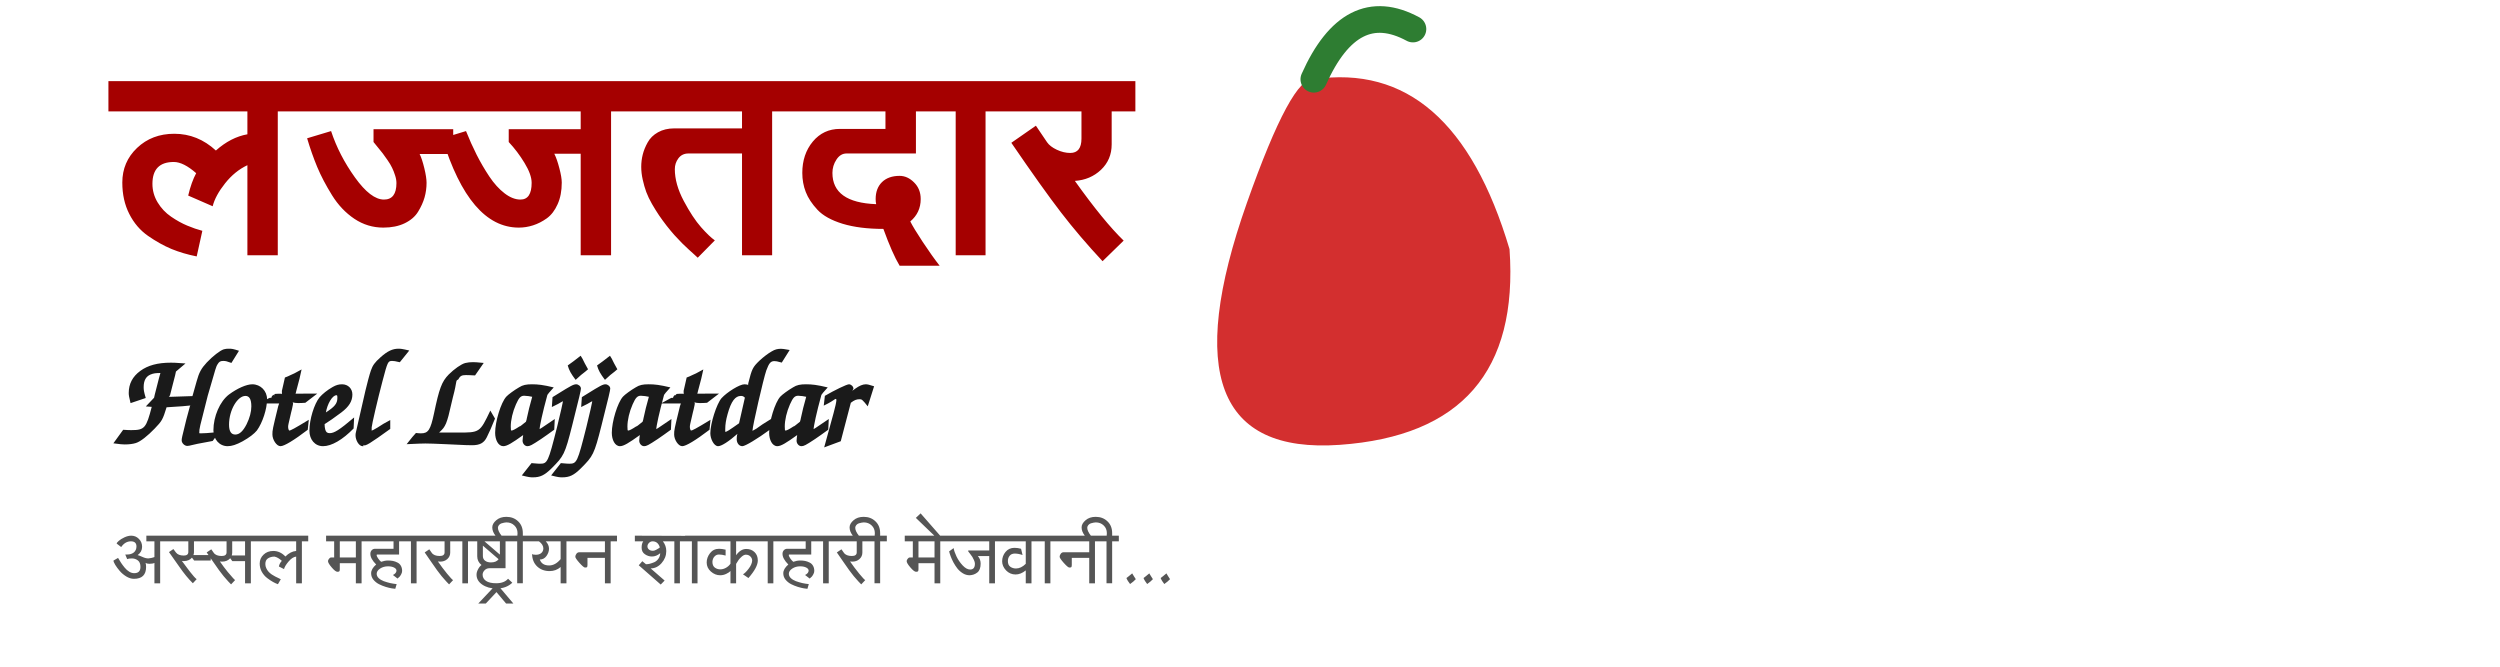
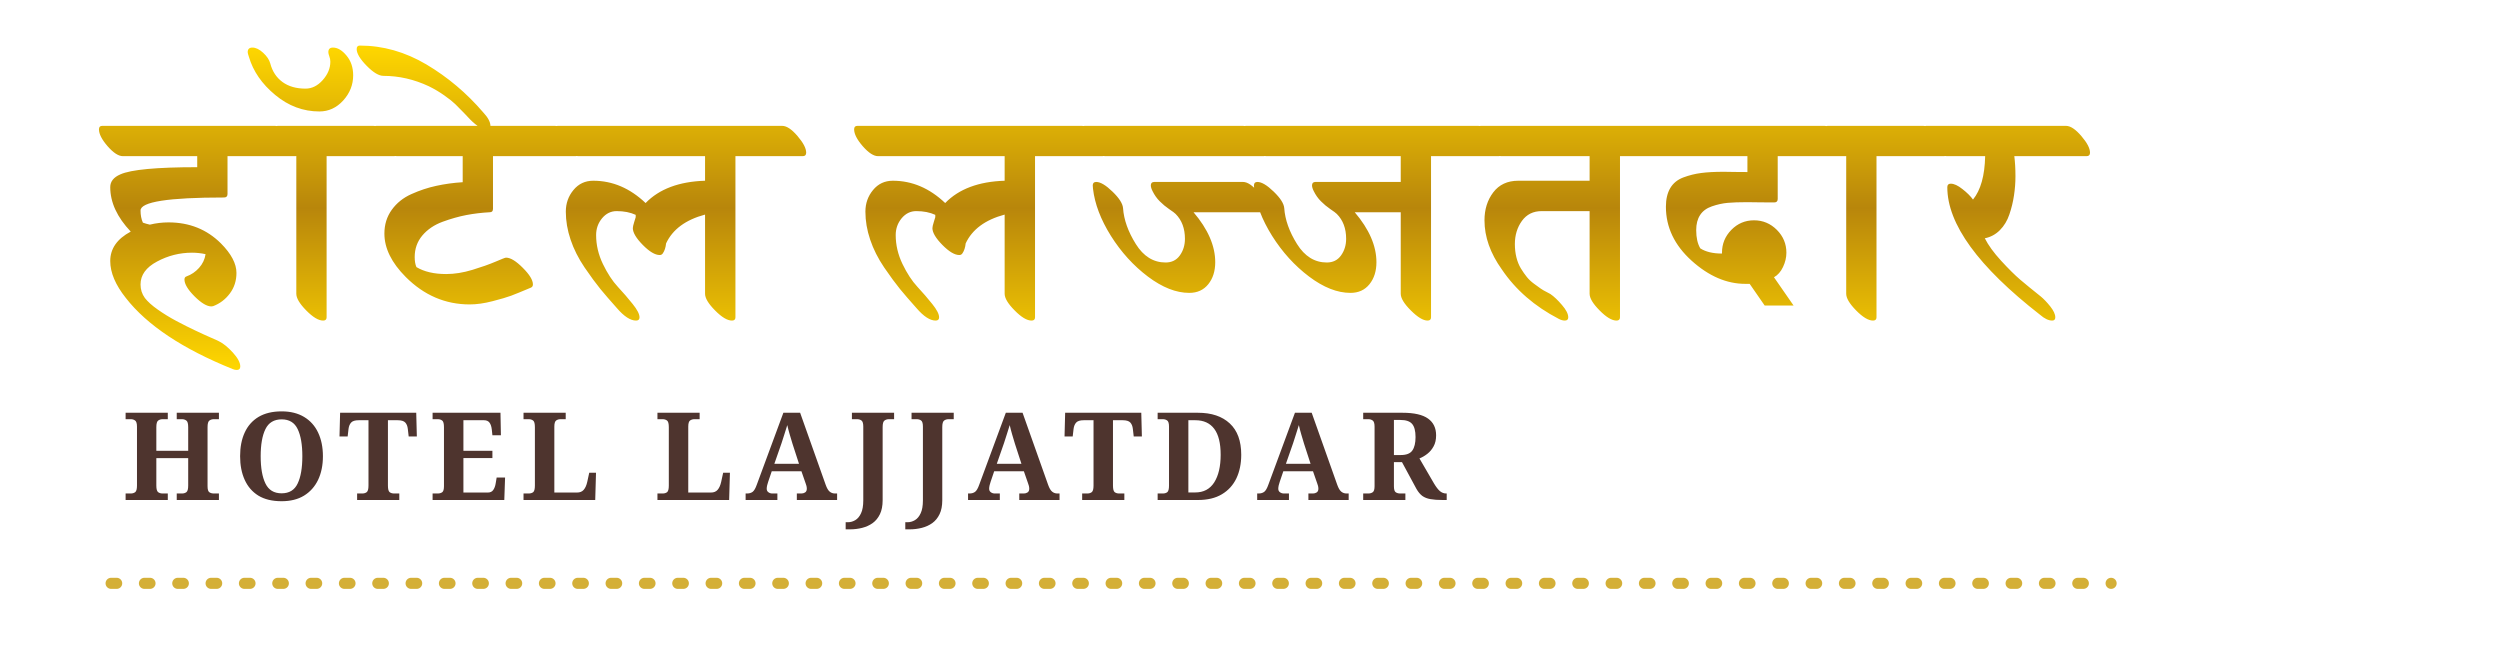
<svg xmlns="http://www.w3.org/2000/svg" width="450" height="120" viewBox="0 0 450 120">
-   <text x="20" y="45" font-family="'Baloo 2', cursive" font-size="48" font-weight="800" fill="#A50000">लज्जतदार</text>
-   <text x="20" y="80" font-family="'Baloo 2', cursive" font-size="24" font-weight="700" fill="#1a1a1a">Hotel Lajjatdar</text>
-   <g transform="translate(230, 5) rotate(10) scale(0.8)">
-     <path d="M10,10 Q40,0 60,40 Q70,80 30,90 Q-10,100 0,40 Q5,10 10,10" fill="#D32F2F" />
-     <path d="M10,10 Q15,-10 30,-5" fill="none" stroke="#2E7D32" stroke-width="6" stroke-linecap="round" />
-   </g>
-   <text x="20" y="105" font-family="'Baloo 2', cursive" font-size="14" font-weight="500" fill="#555">अस्सल महाराष्ट्रीयन शाकाहारी मेजवानी...</text>
+   <defs>
+     <linearGradient id="goldGradient" x1="0%" y1="0%" x2="0%" y2="100%">
+       <stop offset="0%" style="stop-color:#FFD700;stop-opacity:1" />
+       <stop offset="50%" style="stop-color:#B8860B;stop-opacity:1" />
+       <stop offset="100%" style="stop-color:#FFD700;stop-opacity:1" />
+     </linearGradient>
+     <filter id="shadow" x="-20%" y="-20%" width="140%" height="140%">
+       <blur stdDeviation="2" />
+     </filter>
+   </defs>
+   <text x="20" y="55" font-family="'Martel', serif" font-size="52" font-weight="800" fill="url(#goldGradient)" filter="url(#shadow)" opacity="0.3">हॉटेल लज्जतदार</text>
+   <text x="20" y="55" font-family="'Martel', serif" font-size="52" font-weight="800" fill="url(#goldGradient)">हॉटेल लज्जतदार</text>
+   <text x="22" y="90" font-family="'Playfair Display', serif" font-size="22" font-weight="600" fill="#4E342E" letter-spacing="2">HOTEL LAJJATDAR</text>
+   <path d="M20,105 L380,105" stroke="#D4AF37" stroke-width="2" stroke-linecap="round" stroke-dasharray="1,5" />
</svg>
